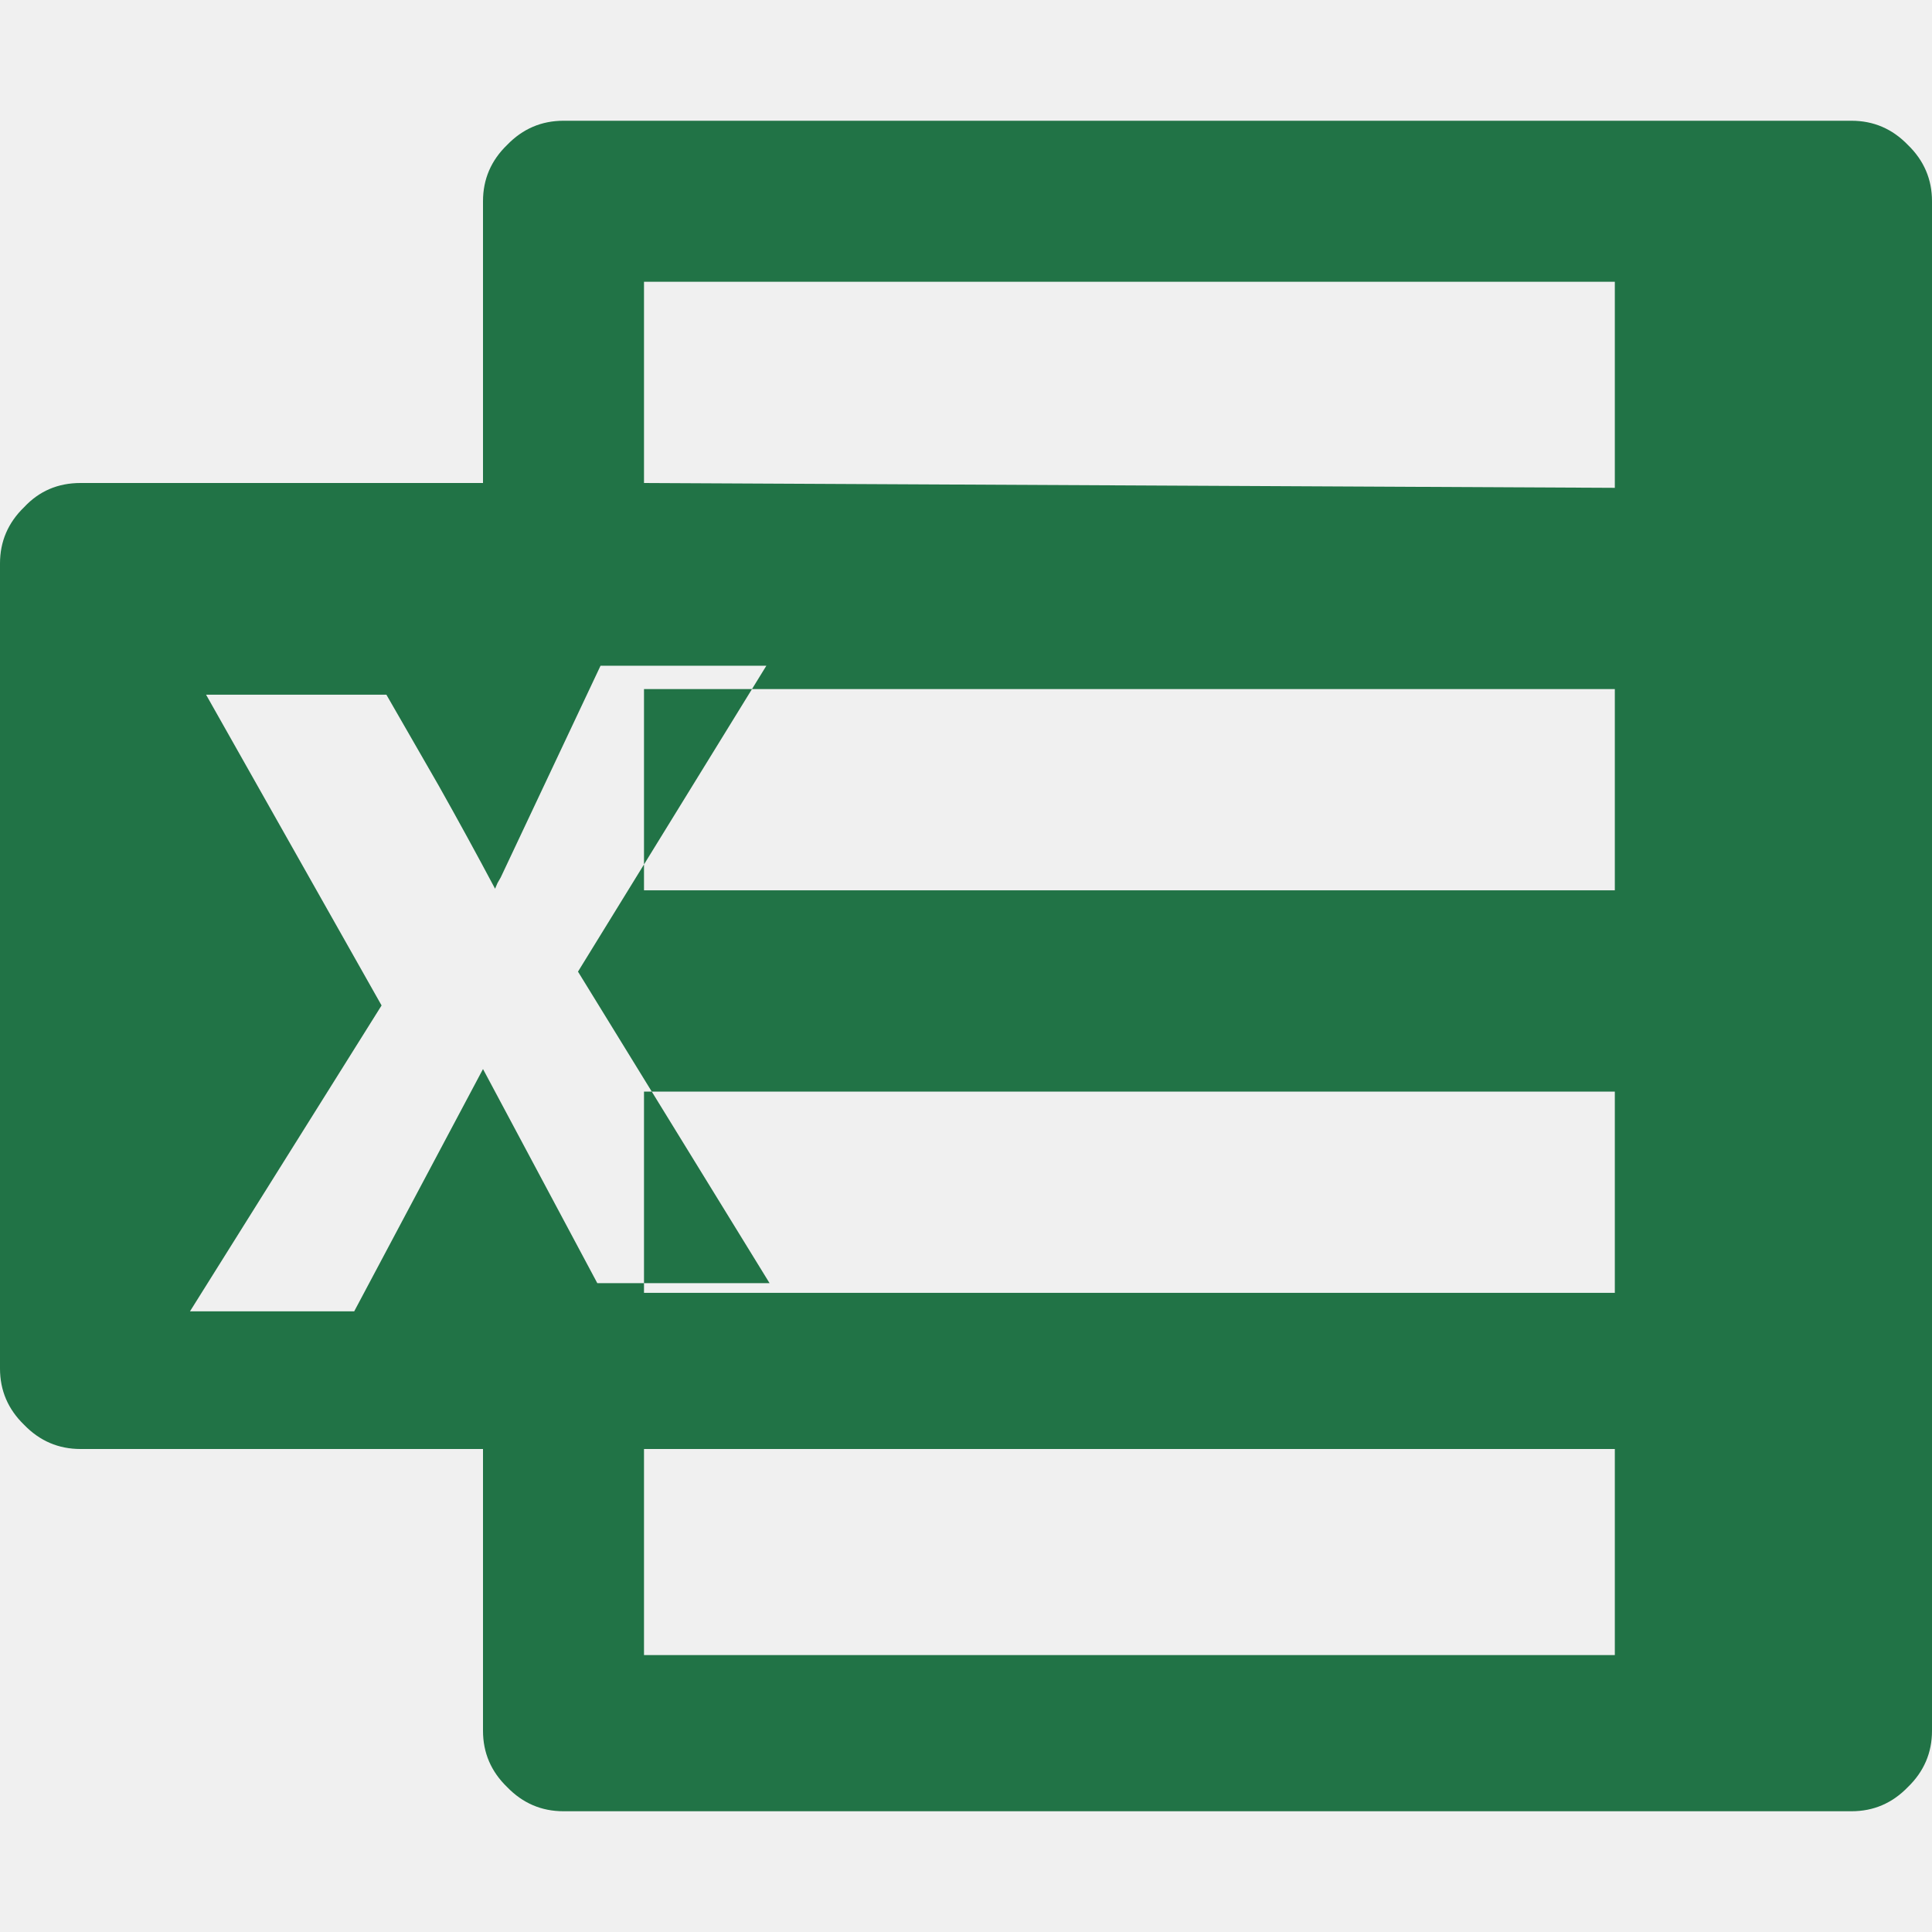
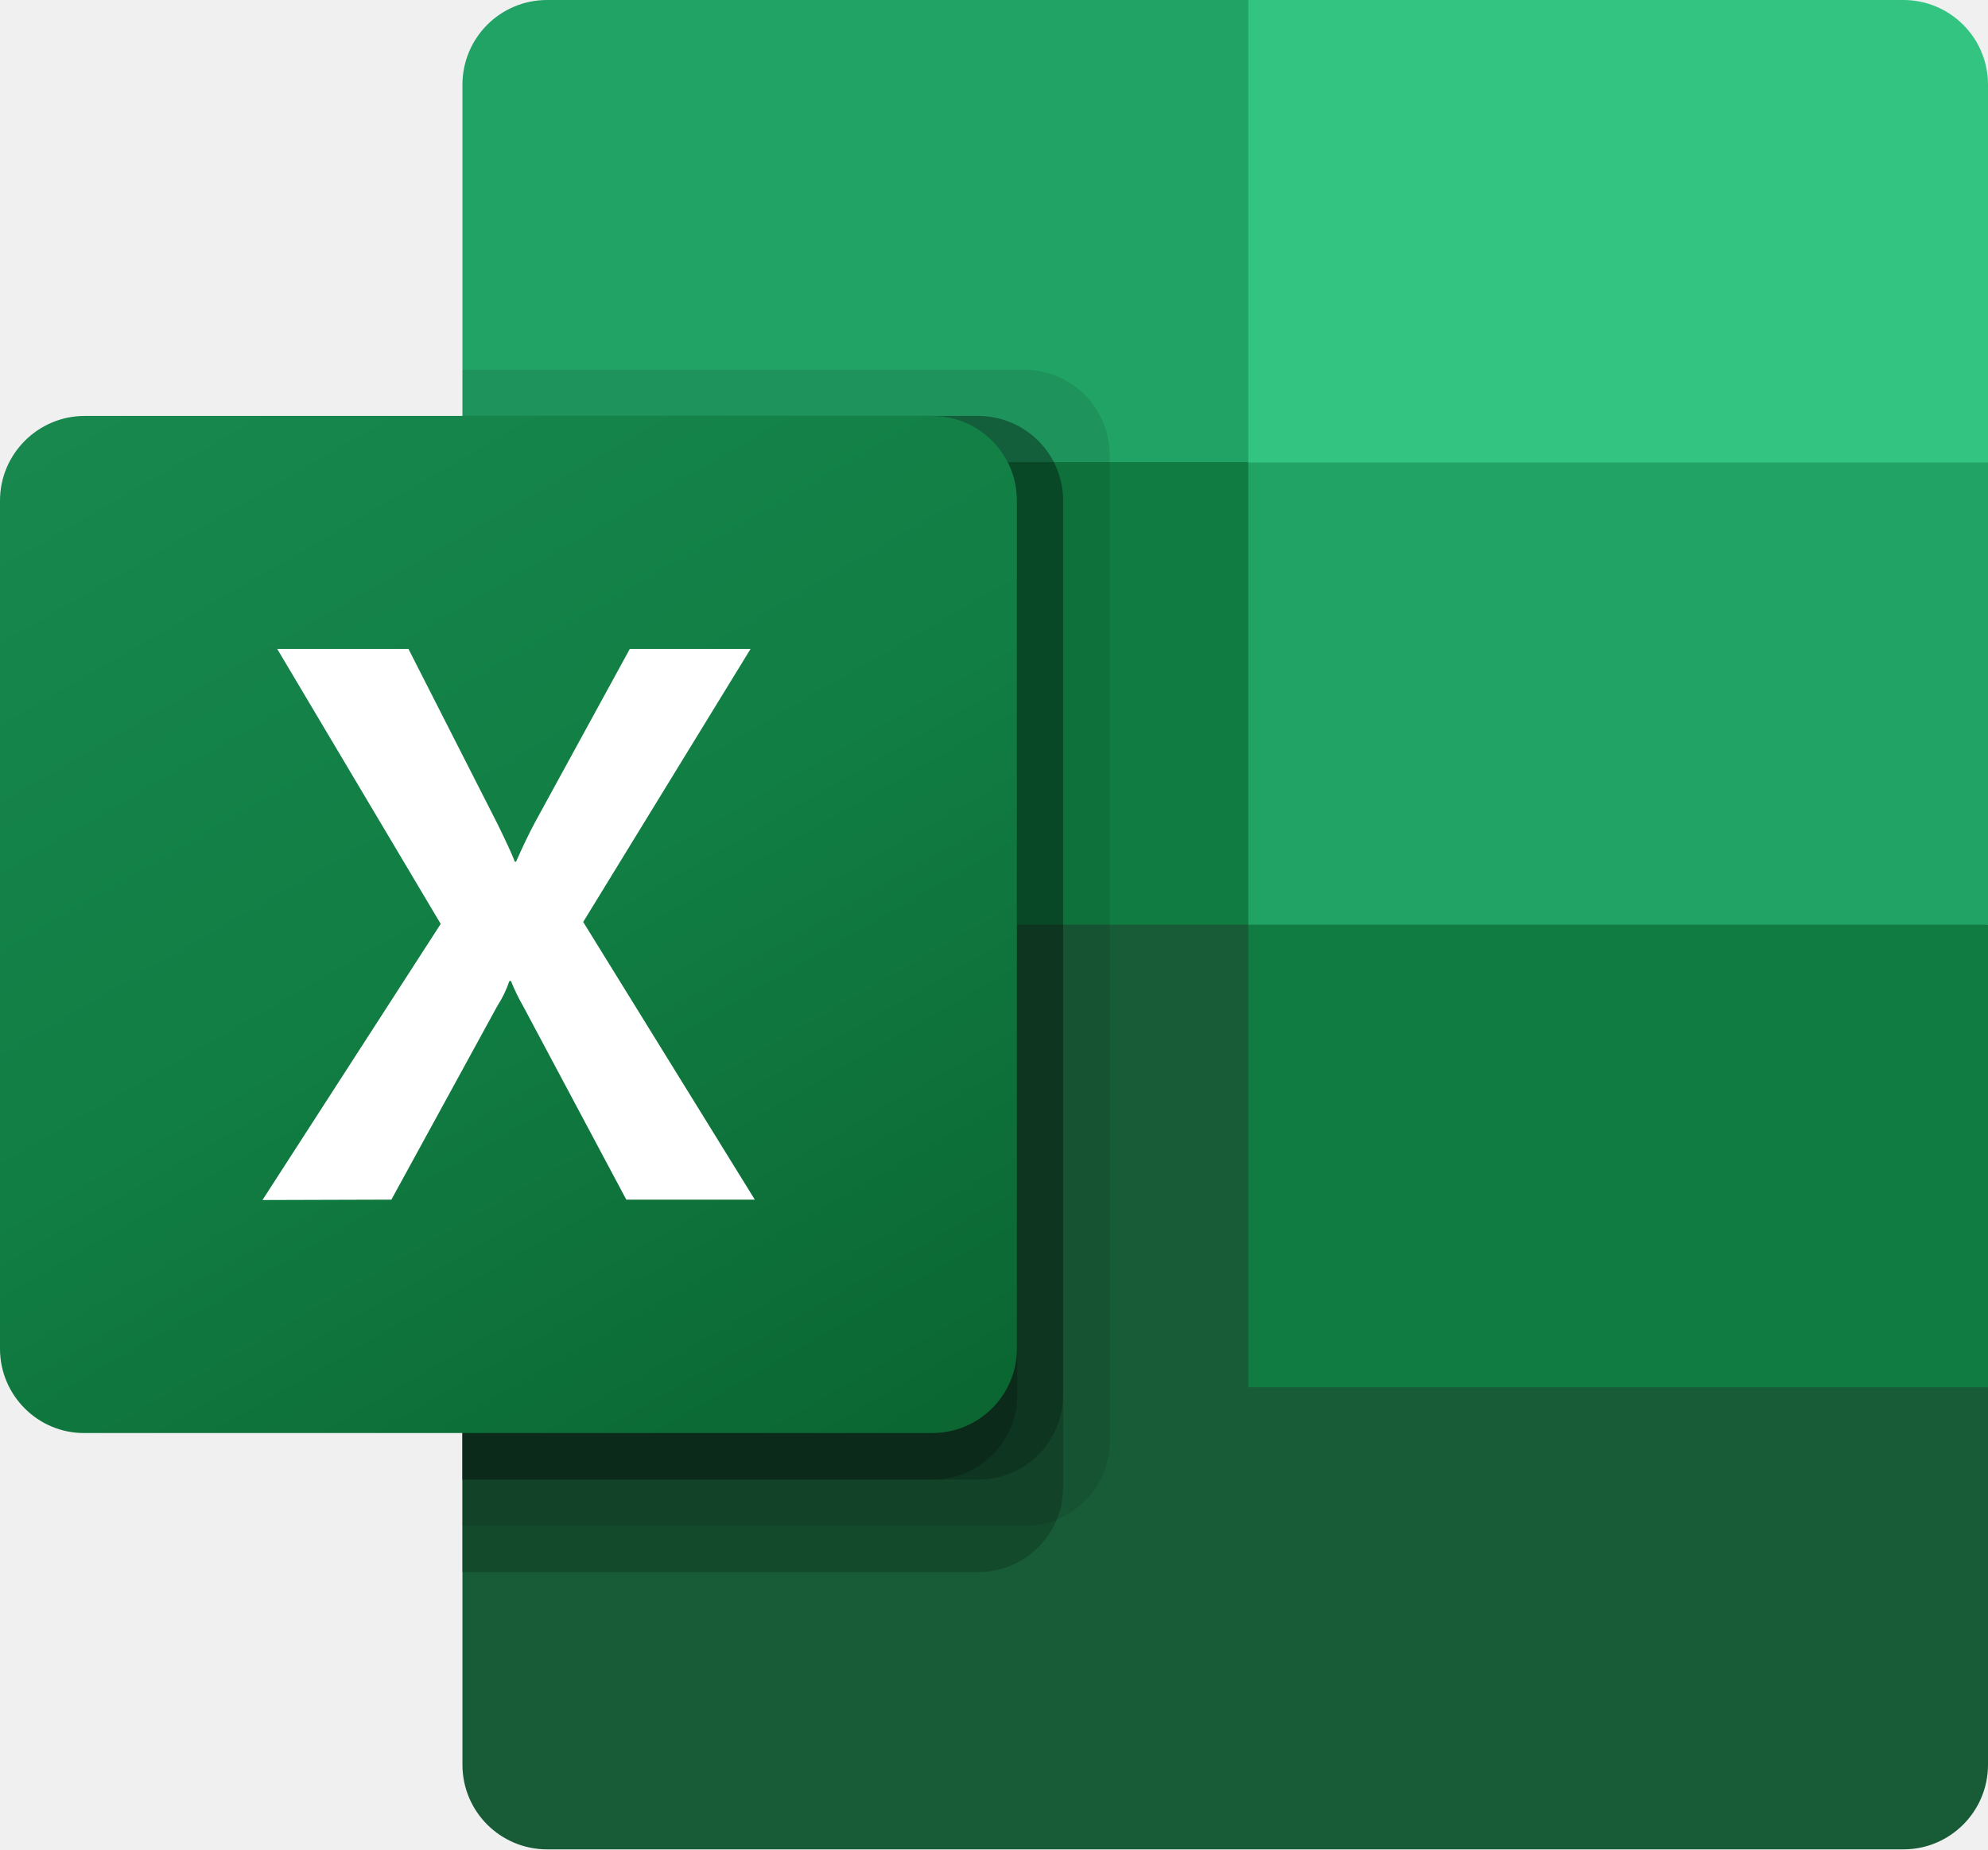
- <svg xmlns="http://www.w3.org/2000/svg" fill="#217346" role="img" viewBox="0 0 24 24">
-   <path d="M23 1.5q.41 0 .7.3.3.29.3.7v19q0 .41-.3.7-.29.3-.7.3H7q-.41 0-.7-.3-.3-.29-.3-.7V18H1q-.41 0-.7-.3-.3-.29-.3-.7V7q0-.41.3-.7Q.58 6 1 6h5V2.5q0-.41.3-.7.29-.3.7-.3zM6 13.28l1.42 2.66h2.14l-2.38-3.87 2.34-3.8H7.46L6.22 10.9l-.04.07-.03.07q-.34-.64-.7-1.28l-.65-1.13H2.56l2.18 3.86-2.38 3.8H4.4zm14.06 7.28V18H8v2.56zm0-4.5v-2.5H8v2.5zm0-5v-2.5H8v2.5zm0-5V3.5H8V6z" />
+ <svg xmlns="http://www.w3.org/2000/svg" xml:space="preserve" id="Livello_1" x="0" y="0" version="1.1" viewBox="0 17.9 512 476.2">
+   <style>.st2{fill:#107c41}.st4{opacity:.2;enable-background:new}</style>
+   <path d="m321.5 244.1-202.4-35.7v263.9c0 12.1 9.8 21.8 21.8 21.8h349.3c12.1 0 21.8-9.8 21.8-21.8v-97.2z" style="fill:#185c37" />
+   <path d="M321.5 17.9H140.9c-12.1 0-21.8 9.8-21.8 21.8v97.2L321.5 256l107.2 35.7L512 256V136.9z" style="fill:#21a366" />
+   <path d="M119.1 136.9h202.4V256H119.1z" class="st2" />
+   <path d="M263.9 113.1H119.1v297.7H264c12 0 21.8-9.8 21.8-21.8V135c-.1-12.1-9.8-21.8-21.9-21.9" style="opacity:.1" />
+   <path d="M252 125H119v297.7h133c12 0 21.8-9.8 21.8-21.8v-254c0-12.1-9.7-21.8-21.8-21.9" class="st4" />
+   <path d="M252 125H119v273.9h133c12 0 21.8-9.8 21.8-21.8V146.8c0-12-9.7-21.7-21.8-21.8" class="st4" />
+   <path d="M240.1 125h-121v273.9h121.1c12 0 21.8-9.8 21.8-21.8V146.8c-.1-12-9.8-21.7-21.9-21.8" class="st4" />
+   <linearGradient id="SVGID_1_" x1="45.507" x2="216.447" y1="-1232.031" y2="-935.97" gradientTransform="translate(0 1340)" gradientUnits="userSpaceOnUse">
+     <stop offset="0" style="stop-color:#18884f" />
+     <stop offset=".5" style="stop-color:#117e43" />
+     <stop offset="1" style="stop-color:#0b6631" />
+   </linearGradient>
+   <path d="M21.8 125h218.3c12.1 0 21.8 9.8 21.8 21.8v218.3c0 12.1-9.8 21.8-21.8 21.8H21.8C9.8 387 0 377.2 0 365.2V146.8c0-12 9.8-21.8 21.8-21.8" style="fill:url(#SVGID_1_)" />
+   <path d="m67.6 326.9 45.9-71.1L71.4 185h33.8l23 45.2c2.1 4.3 3.6 7.5 4.4 9.6h.3c1.5-3.4 3.1-6.8 4.8-10l24.5-44.8h31.1l-43.1 70.3 44.2 71.5h-33.1l-26.5-49.7c-1.2-2.1-2.3-4.3-3.2-6.6h-.4c-.8 2.3-1.8 4.4-3.1 6.4l-27.3 49.9z" style="fill:#fff" />
+   <path d="M490.2 17.9H321.5V137H512V39.7c0-12.1-9.8-21.8-21.8-21.8" style="fill:#33c481" />
+   <path d="M321.5 256H512v119.1H321.5z" class="st2" />
</svg>
